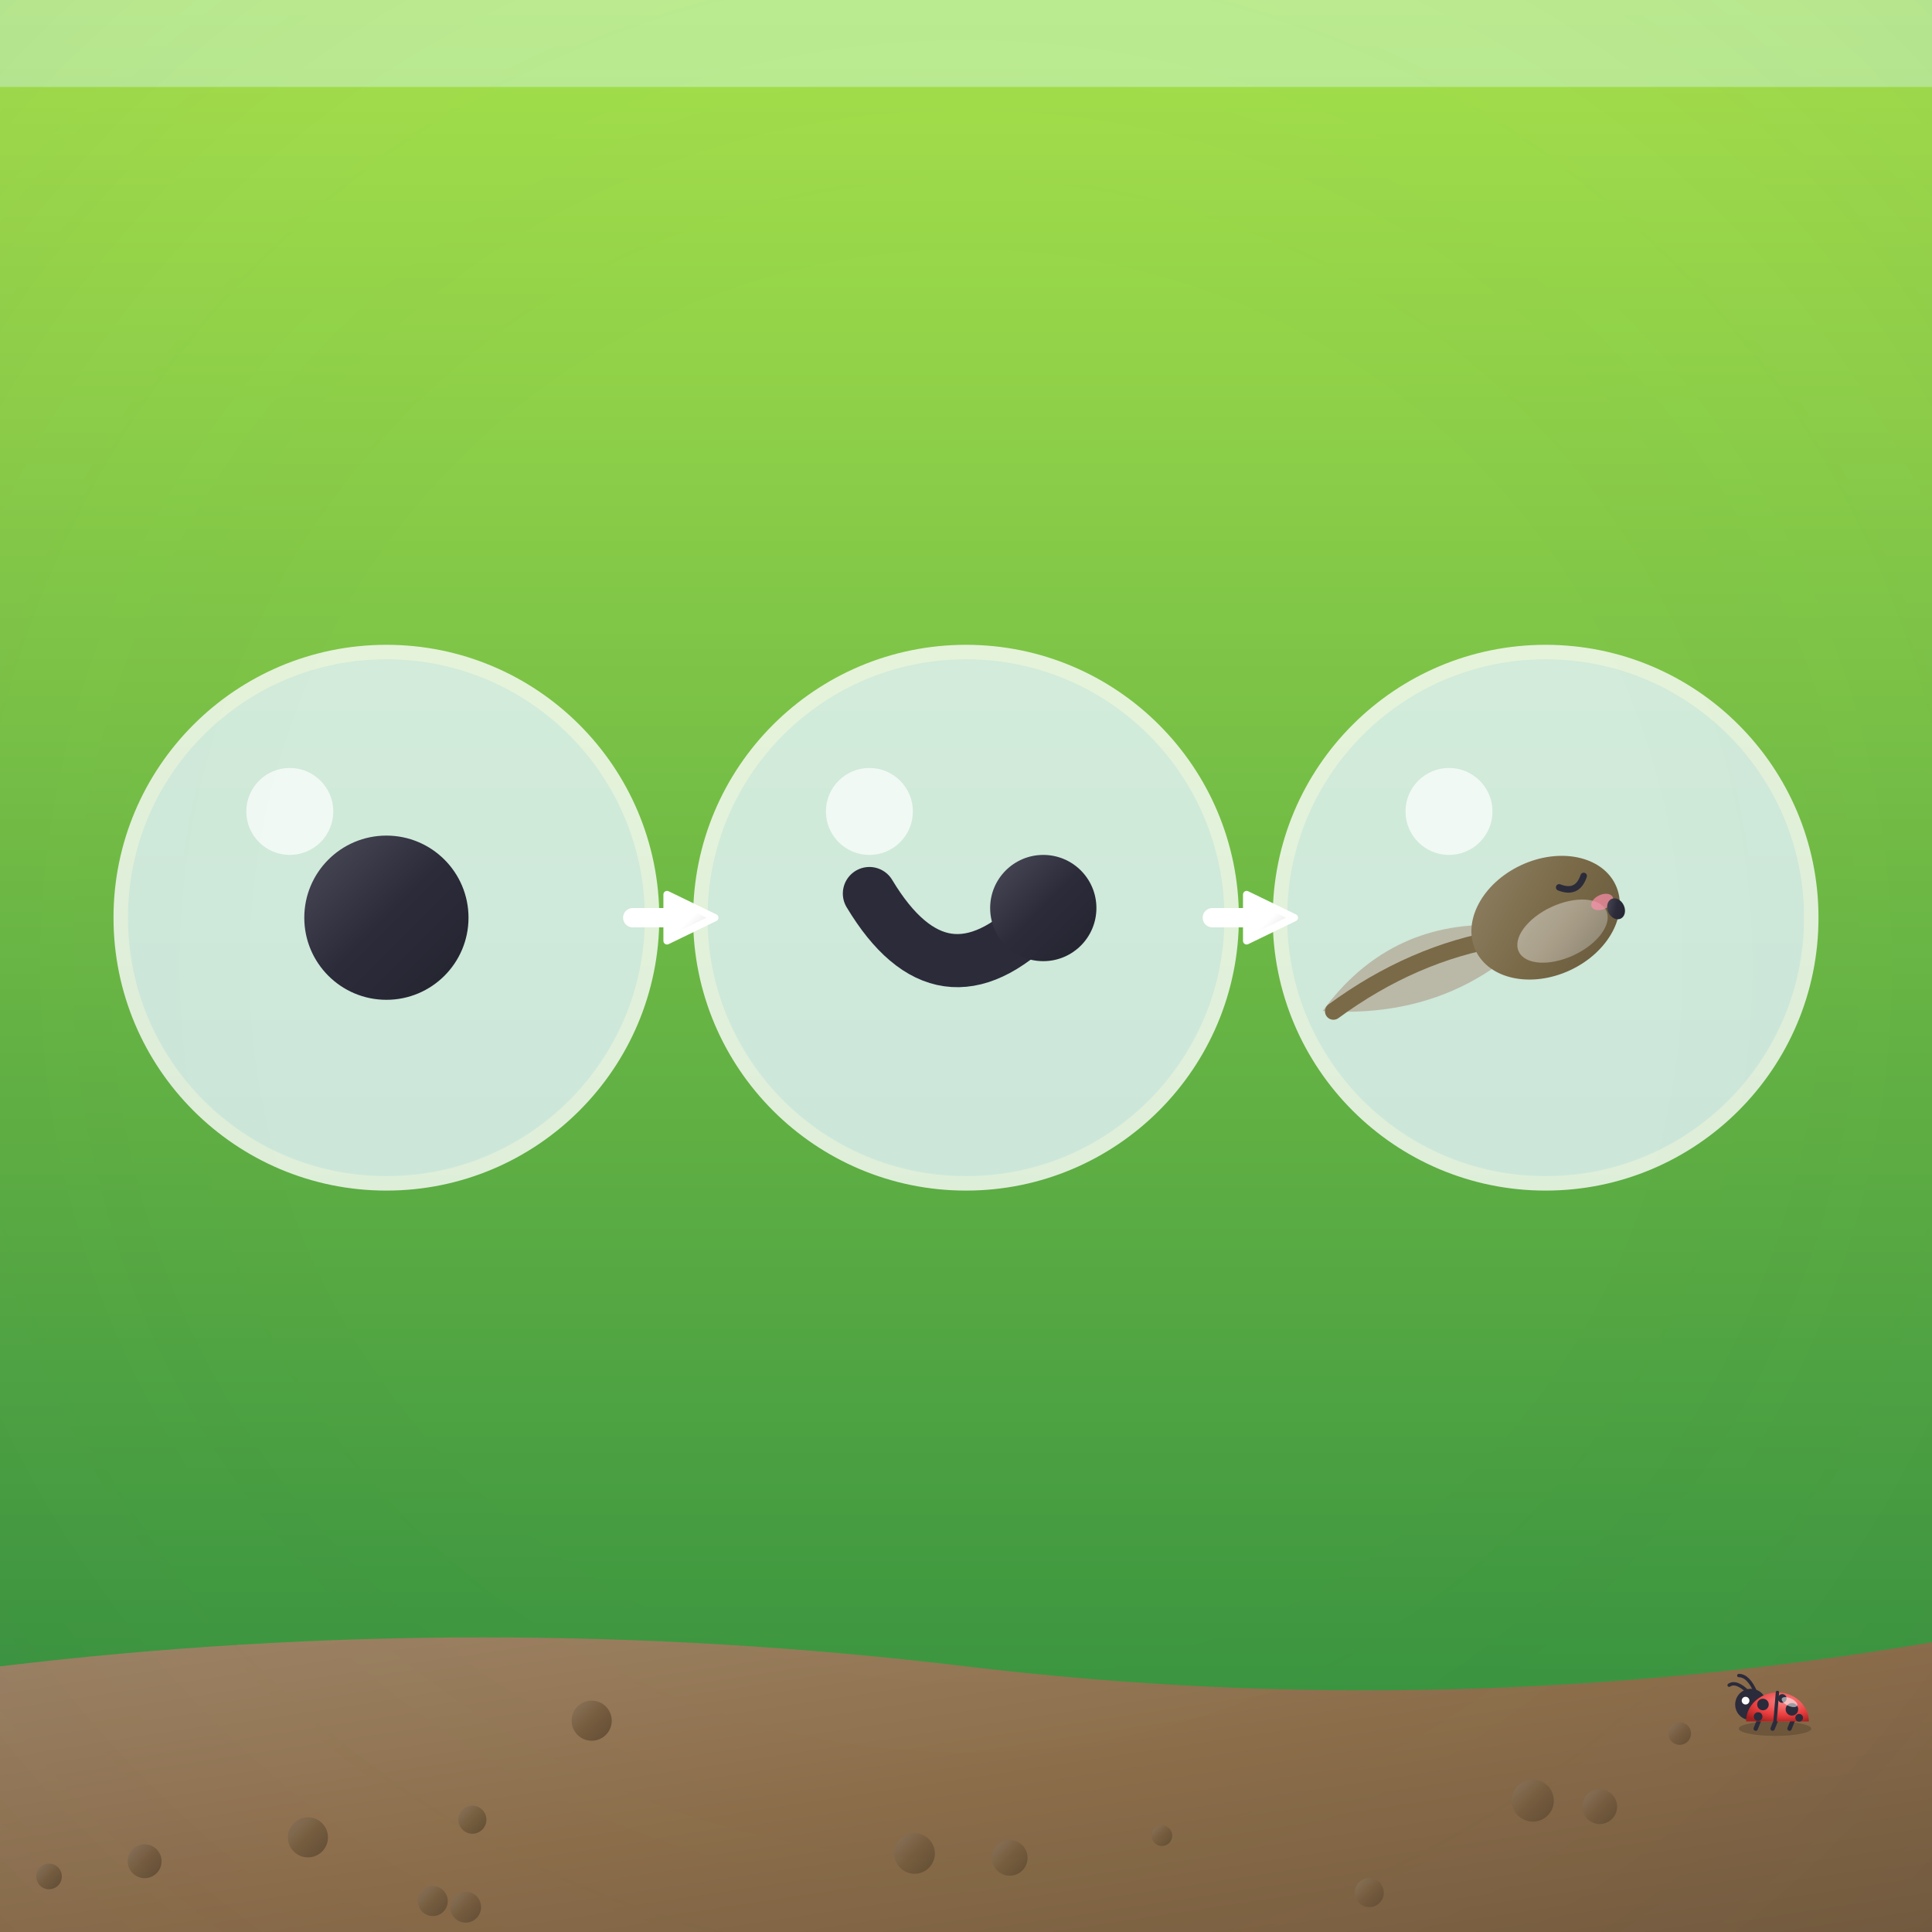
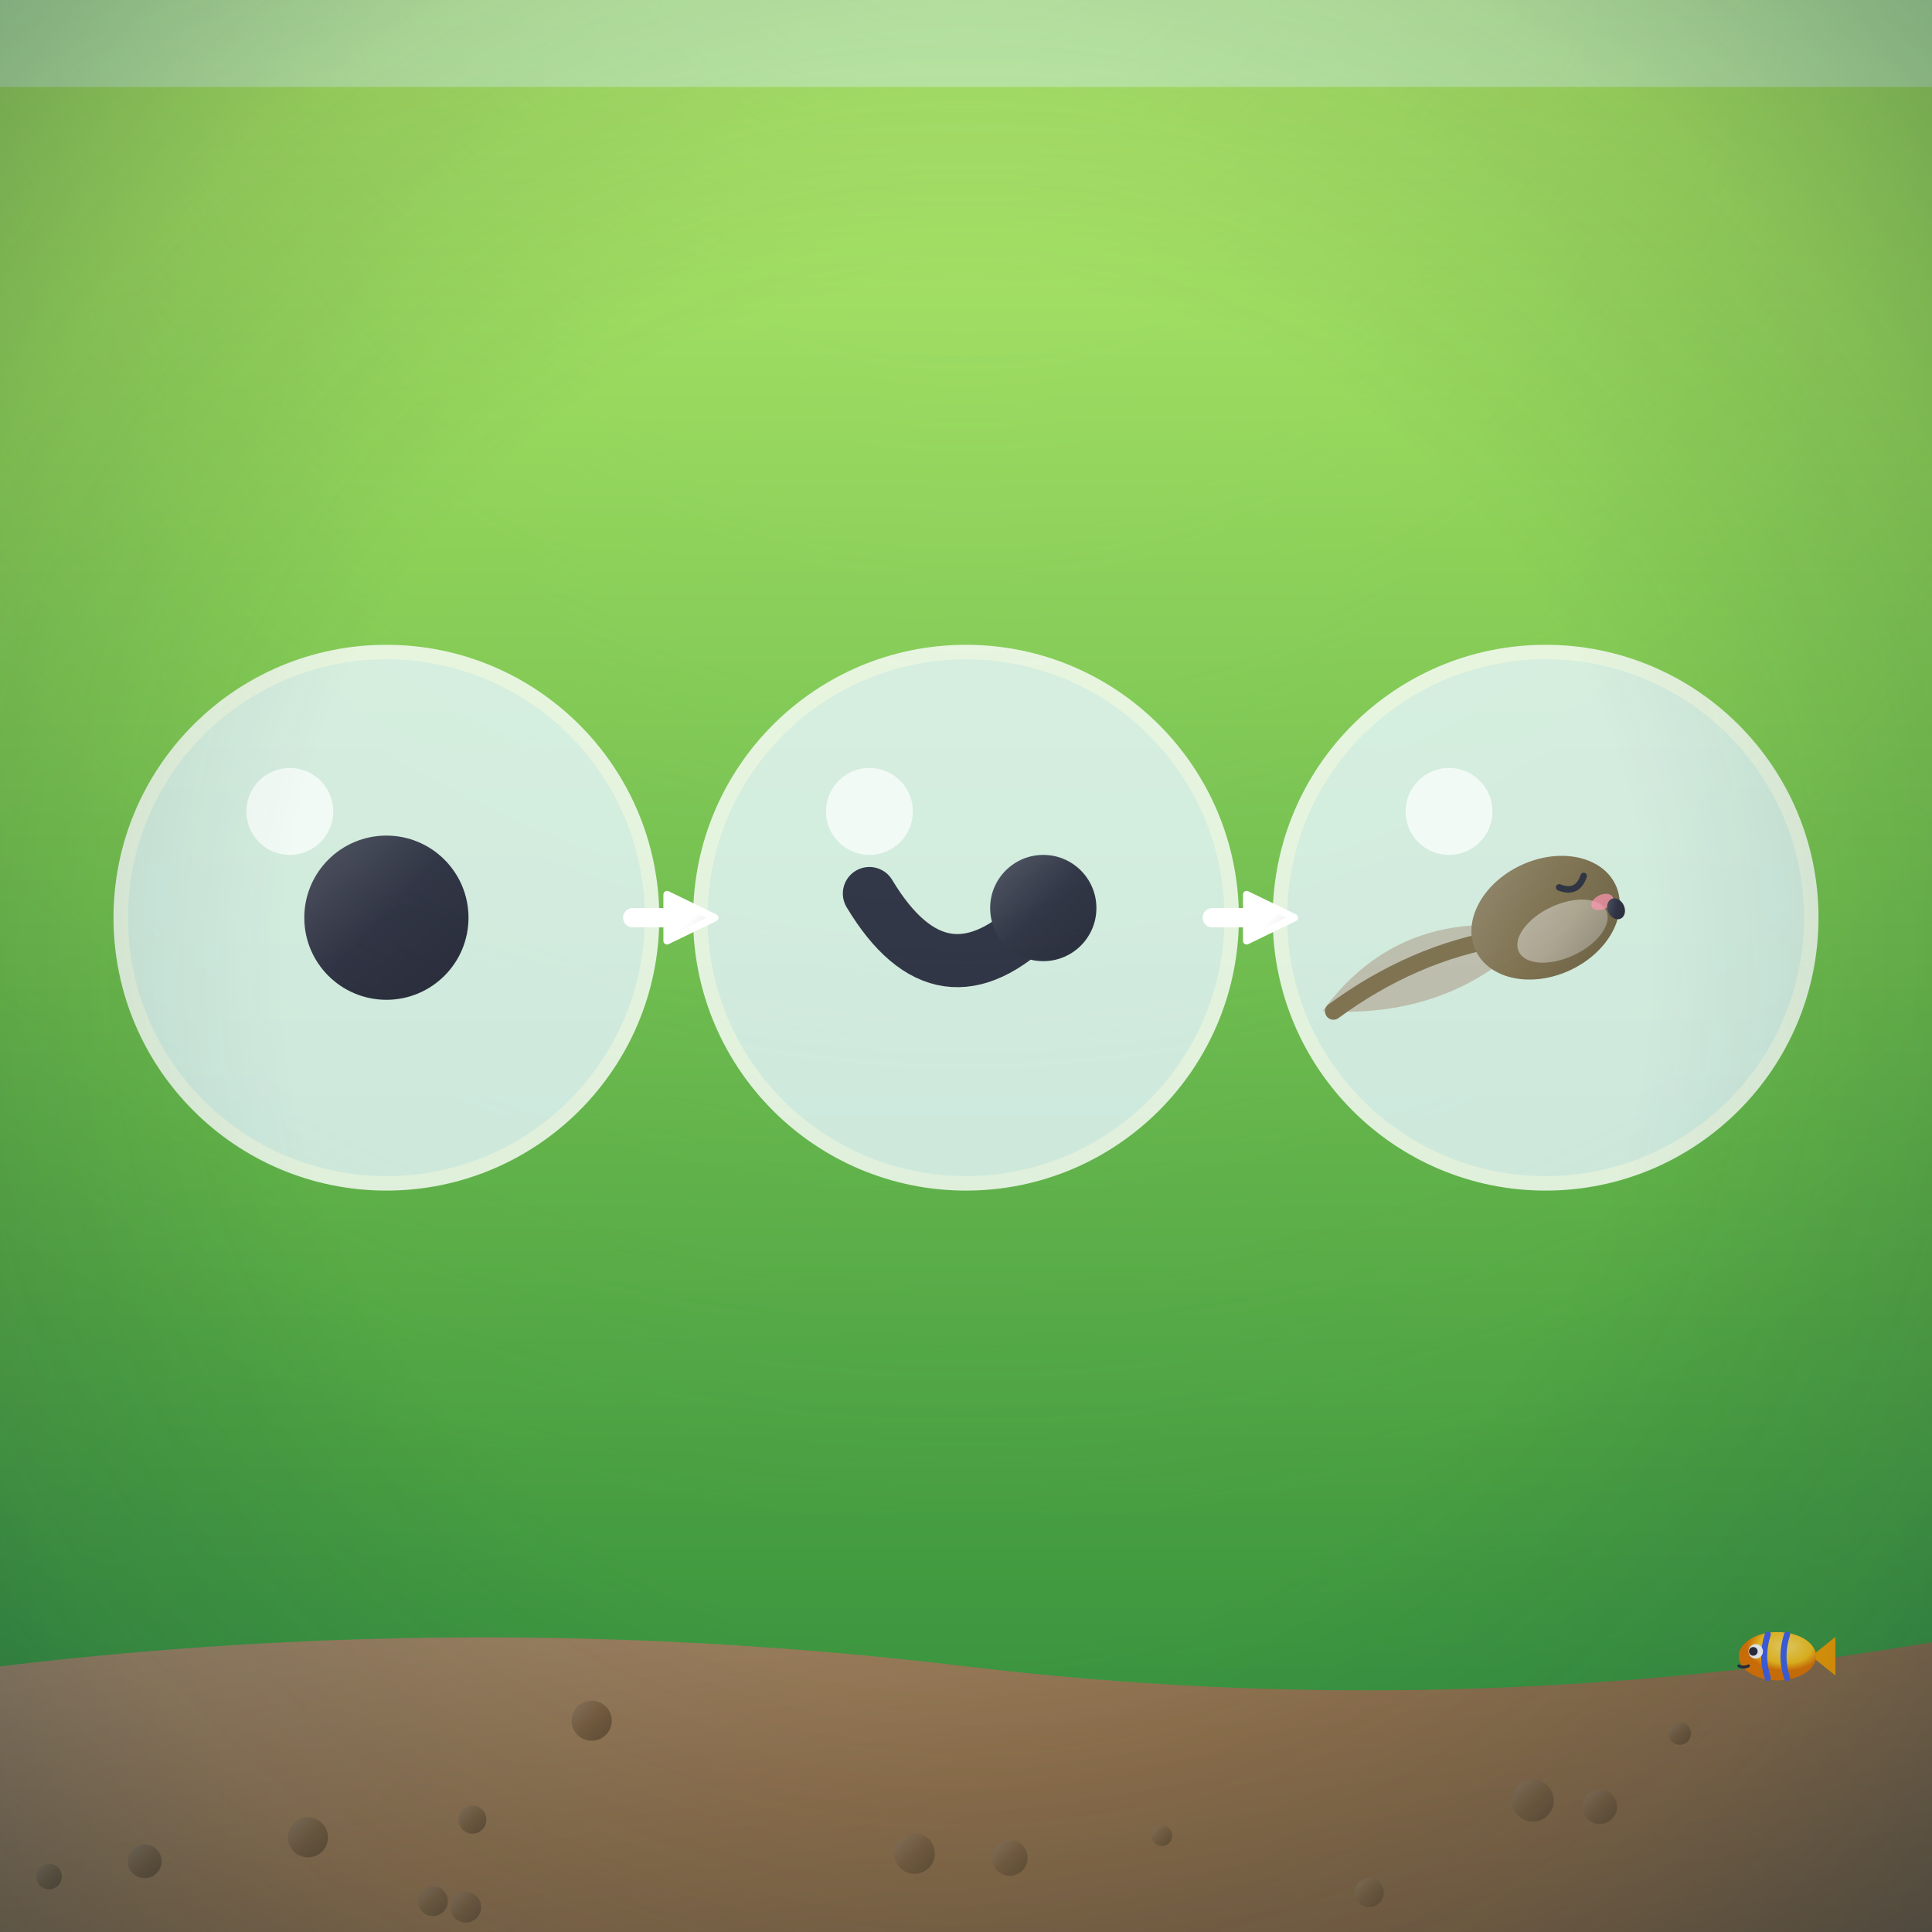
<svg xmlns="http://www.w3.org/2000/svg" viewBox="0 0 800 800" width="800" height="800">
  <defs>
    <linearGradient id="d4" x1="0" y1="0" x2="0" y2="1">
      <stop offset="0" stop-color="#a9e34b" />
      <stop offset="1" stop-color="#2b8a3e" />
    </linearGradient>
-     <radialGradient id="vol0786585" cx="0.4" cy="0.3" r="0.8">
-       <stop offset="0" stop-color="#ff8787" />
-       <stop offset="0.6" stop-color="#f03e3e" />
-       <stop offset="1" stop-color="#a61e1e" />
+     <radialGradient id="vol067e84a" cx="0.4" cy="0.3" r="0.5">
+       <stop offset="0" stop-color="#ffe066" />
+       <stop offset="0.7" stop-color="#fcc419" />
+       <stop offset="1" stop-color="#e67700" />
    </radialGradient>
    <linearGradient id="vol1b8715a" x1="0" y1="0" x2="1" y2="1">
      <stop offset="0" stop-color="#8c765c" />
      <stop offset="0.5" stop-color="#775d3e" />
      <stop offset="1" stop-color="#634e34" />
    </linearGradient>
    <linearGradient id="vol38c8b34" x1="0" y1="0" x2="1" y2="1">
      <stop offset="0" stop-color="#4c4c59" />
      <stop offset="0.5" stop-color="#2b2b3a" />
      <stop offset="1" stop-color="#242430" />
    </linearGradient>
    <linearGradient id="vol56d5ea8" x1="0" y1="0" x2="1" y2="1">
      <stop offset="0" stop-color="#9f8566" />
      <stop offset="0.5" stop-color="#8d6e4a" />
      <stop offset="1" stop-color="#765c3e" />
    </linearGradient>
+     <radialGradient id="vol5cd77dc" cx="0.5" cy="-0.1" r="0.9">
+       <stop offset="0" stop-color="#c5f6fa" stop-opacity="0.6" />
+       <stop offset="0.55" stop-color="#c5f6fa" stop-opacity="0.27" />
+       <stop offset="1" stop-color="#c5f6fa" stop-opacity="0" />
+     </radialGradient>
+     <radialGradient id="vol674b2f0" cx="0.5" cy="0.5" r="0.7">
+       <stop offset="0.5" stop-color="#04263d" stop-opacity="0" />
+       <stop offset="0.8" stop-color="#04263d" stop-opacity="0.153" />
+       <stop offset="1" stop-color="#04263d" stop-opacity="0.34" />
+     </radialGradient>
    <linearGradient id="vol86b69e5" x1="0" y1="0" x2="1" y2="1">
      <stop offset="0" stop-color="#b5ad9b" />
      <stop offset="0.5" stop-color="#a89e88" />
      <stop offset="1" stop-color="#8d8472" />
    </linearGradient>
-     <radialGradient id="vol8d65416" cx="0.5" cy="0.5" r="0.7">
-       <stop offset="0.5" stop-color="#1c2a52" stop-opacity="0" />
-       <stop offset="0.8" stop-color="#1c2a52" stop-opacity="0.023" />
-       <stop offset="1" stop-color="#1c2a52" stop-opacity="0.05" />
-     </radialGradient>
    <linearGradient id="volb1137cb" x1="0" y1="0" x2="1" y2="1">
      <stop offset="0" stop-color="#8f8165" />
      <stop offset="0.5" stop-color="#7a6a48" />
      <stop offset="1" stop-color="#66593c" />
    </linearGradient>
    <linearGradient id="vole772153" x1="0" y1="0" x2="1" y2="1">
      <stop offset="0" stop-color="#ffffff" />
      <stop offset="0.5" stop-color="#ffffff" />
      <stop offset="1" stop-color="#d6d6d6" />
    </linearGradient>
  </defs>
  <rect x="0" y="0" width="800" height="800" fill="url(#d4)" />
  <rect x="0" y="0" width="800" height="36" fill="#d3f9d8" opacity="0.5" />
  <path d="M 0 690 Q 200 666 400 690 T 800 680 L 800 800 L 0 800 Z" fill="url(#vol56d5ea8)" />
  <circle cx="195.6" cy="753.5" r="5.8" fill="url(#vol1b8715a)" />
  <circle cx="481.1" cy="760.1" r="4.3" fill="url(#vol1b8715a)" />
  <circle cx="20.3" cy="777" r="5.3" fill="url(#vol1b8715a)" />
  <circle cx="192.8" cy="789.7" r="6.4" fill="url(#vol1b8715a)" />
  <circle cx="662.4" cy="748.1" r="7.2" fill="url(#vol1b8715a)" />
  <circle cx="127.5" cy="760.8" r="8.3" fill="url(#vol1b8715a)" />
  <circle cx="418.1" cy="769.3" r="7.4" fill="url(#vol1b8715a)" />
  <circle cx="59.9" cy="770.7" r="7" fill="url(#vol1b8715a)" />
  <circle cx="245" cy="712.5" r="8.3" fill="url(#vol1b8715a)" />
  <circle cx="378.7" cy="767.5" r="8.4" fill="url(#vol1b8715a)" />
  <circle cx="567" cy="783.7" r="6" fill="url(#vol1b8715a)" />
  <circle cx="634.7" cy="745.6" r="8.7" fill="url(#vol1b8715a)" />
  <circle cx="695.5" cy="717.8" r="4.7" fill="url(#vol1b8715a)" />
  <circle cx="179.2" cy="787.2" r="6.2" fill="url(#vol1b8715a)" />
  <g>
    <circle cx="160" cy="380" r="110" fill="#e7f5ff" opacity="0.8" stroke="#ffffff" stroke-width="6" />
    <circle cx="120" cy="336" r="18" fill="#ffffff" opacity="0.7" />
    <circle cx="160" cy="380" r="34" fill="url(#vol38c8b34)" />
  </g>
  <g>
    <circle cx="400" cy="380" r="110" fill="#e7f5ff" opacity="0.8" stroke="#ffffff" stroke-width="6" />
    <circle cx="360" cy="336" r="18" fill="#ffffff" opacity="0.7" />
    <path d="M 360 370 Q 390 420 430 380" fill="none" stroke="#2b2b3a" stroke-width="22" stroke-linecap="round" stroke-linejoin="round" />
    <circle cx="432" cy="376" r="22" fill="url(#vol38c8b34)" />
  </g>
  <g>
    <circle cx="640" cy="380" r="110" fill="#e7f5ff" opacity="0.8" stroke="#ffffff" stroke-width="6" />
    <circle cx="600" cy="336" r="18" fill="#ffffff" opacity="0.7" />
    <g transform="translate(640 380) rotate(-25)">
      <path d="M -20 -6 Q -60 -26 -100 -4 Q -60 18 -20 8 Z" fill="#b5ad9a" opacity="0.8" />
      <path d="M -20 0 Q -56 -10 -96 -2" fill="none" stroke="#7a6a48" stroke-width="7" stroke-linecap="round" stroke-linejoin="round" />
      <ellipse cx="0" cy="0" rx="32" ry="24" fill="url(#volb1137cb)" />
      <ellipse cx="4" cy="8" rx="20" ry="11" fill="url(#vol86b69e5)" />
      <path d="M 10.4 -9 Q 16 -3.1 21.6 -9" fill="none" stroke="#2b2b3a" stroke-width="2.7" stroke-linecap="round" stroke-linejoin="round" />
      <ellipse cx="24" cy="4" rx="4.8" ry="3" fill="#ff8fab" opacity="0.7" />
      <g transform="translate(28 6)">
        <ellipse cx="0" cy="3" rx="3.5" ry="4.5" fill="url(#vol38c8b34)" />
      </g>
    </g>
  </g>
  <g>
    <line x1="262" y1="380" x2="278.4" y2="380" stroke="#ffffff" stroke-width="8" stroke-linecap="round" />
    <polygon points="296,380 276.2,389.6 276.2,370.4" fill="url(#vole772153)" stroke="#ffffff" stroke-width="3" stroke-linejoin="round" />
  </g>
  <g>
    <line x1="502" y1="380" x2="518.4" y2="380" stroke="#ffffff" stroke-width="8" stroke-linecap="round" />
    <polygon points="536,380 516.2,389.6 516.2,370.4" fill="url(#vole772153)" stroke="#ffffff" stroke-width="3" stroke-linejoin="round" />
  </g>
-   <g transform="translate(736 714.8) scale(-1 1)">
+   <g transform="translate(736 685.8) scale(-1 1)">
    <g data-relief="non">
-       <ellipse cx="1" cy="1" rx="15" ry="3" fill="#000" opacity="0.18" />
-       <line x1="-7" y1="-4" x2="-5" y2="1" stroke="#2b2b3a" stroke-width="1.8" stroke-linecap="round" />
-       <line x1="0" y1="-4" x2="2" y2="1" stroke="#2b2b3a" stroke-width="1.8" stroke-linecap="round" />
-       <line x1="7" y1="-4" x2="9" y2="1" stroke="#2b2b3a" stroke-width="1.8" stroke-linecap="round" />
-       <circle cx="11" cy="-9" r="6.5" fill="#2b2b3a" />
-       <circle cx="13.2" cy="-10.6" r="1.6" fill="#fff" />
-       <path d="M 9 -14 Q 12 -21 16 -21 M 12 -14 Q 17 -19 20 -17" fill="none" stroke="#2b2b3a" stroke-width="1.4" stroke-linecap="round" stroke-linejoin="round" />
-       <path d="M -13 -2 A 13 12 0 0 1 13 -2 Z" fill="url(#vol0786585)" />
-       <line x1="0" y1="-14" x2="1" y2="-2" stroke="#2b2b3a" stroke-width="1.4" stroke-linecap="round" />
-       <circle cx="-6" cy="-7" r="2.6" fill="#2b2b3a" />
-       <circle cx="6" cy="-9" r="2.4" fill="#2b2b3a" />
-       <circle cx="-2" cy="-11.5" r="1.8" fill="#2b2b3a" />
-       <circle cx="8" cy="-4" r="1.8" fill="#2b2b3a" />
-       <circle cx="-9" cy="-3.5" r="1.6" fill="#2b2b3a" />
-       <ellipse cx="-5" cy="-10" rx="3.5" ry="1.6" fill="#fff" transform="rotate(-25 -5 -10)" opacity="0.55" />
+       <polygon points="-14,0 -24,-8 -24,8" fill="#f59f00" />
+       <ellipse cx="0" cy="0" rx="16" ry="10" fill="url(#vol067e84a)" />
+       <path d="M -4 -9 Q -1 0 -4 9 M 4 -9 Q 7 0 4 9" fill="none" stroke="#4263eb" stroke-width="2.5" stroke-linecap="round" stroke-linejoin="round" />
+       <circle cx="9" cy="-2" r="3" fill="#fff" />
+       <circle cx="10" cy="-2" r="1.8" fill="#2b2b3a" />
+       <path d="M 12 4 q 2 1 4 0" fill="none" stroke="#2b2b3a" stroke-width="1.2" stroke-linecap="round" stroke-linejoin="round" />
    </g>
  </g>
  <g data-finition="oui">
-     <rect x="0" y="0" width="800" height="800" fill="url(#vol8d65416)" />
+     <rect x="0" y="0" width="800" height="800" fill="url(#vol5cd77dc)" style="mix-blend-mode:soft-light" />
+     <rect x="0" y="0" width="800" height="800" fill="url(#vol674b2f0)" />
  </g>
</svg>
